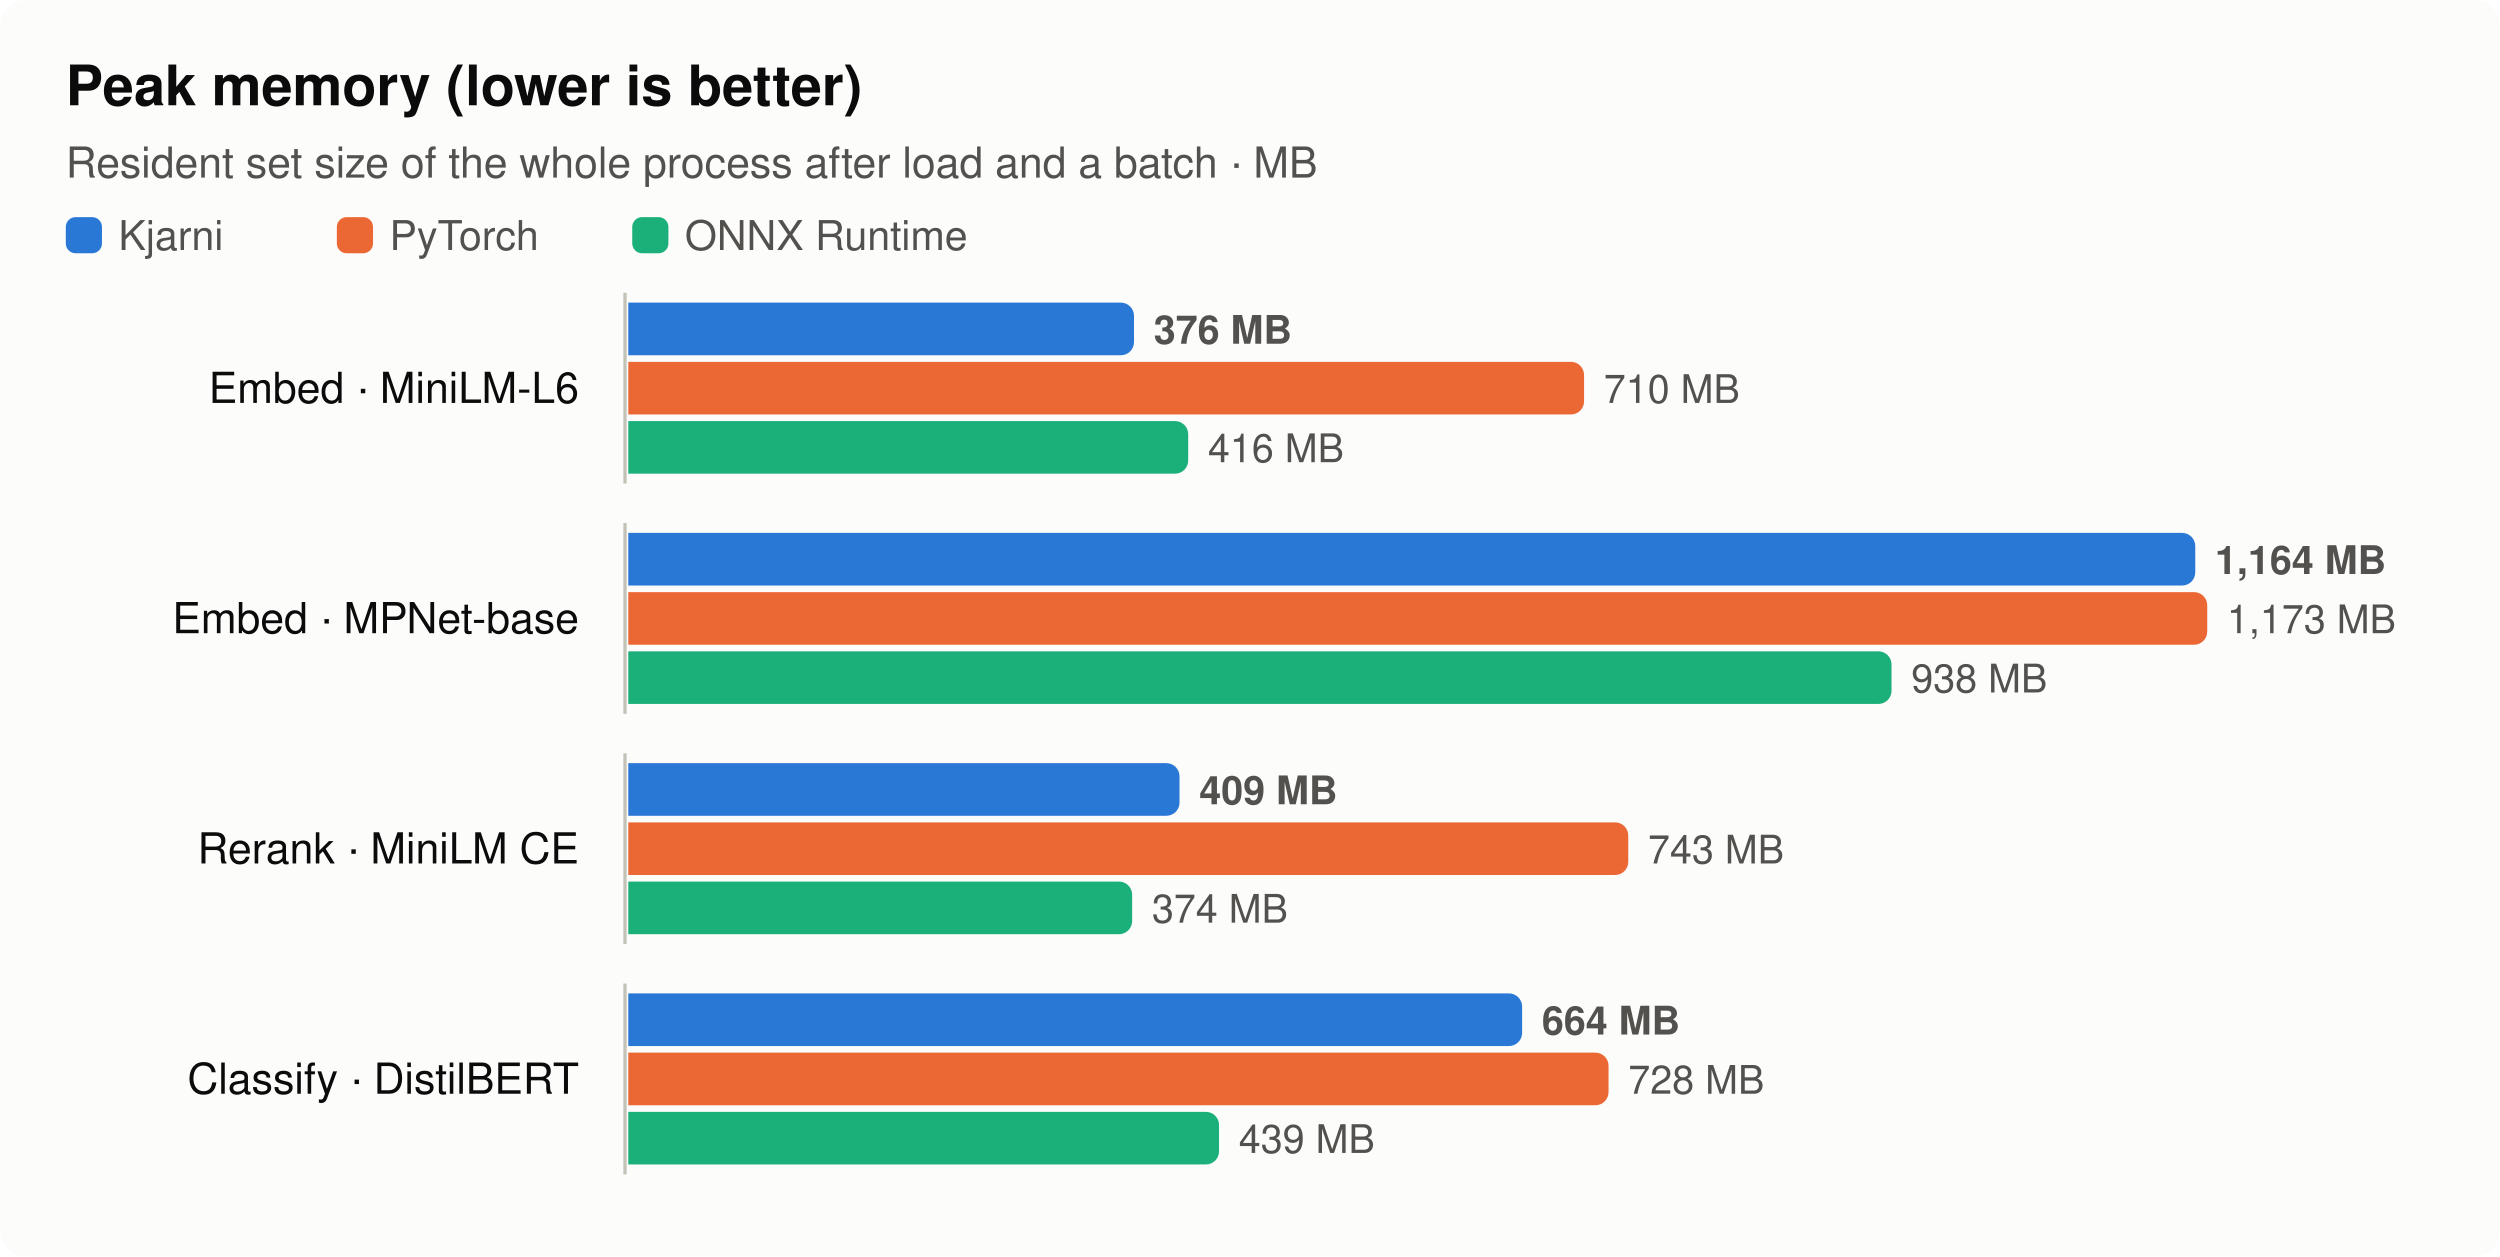
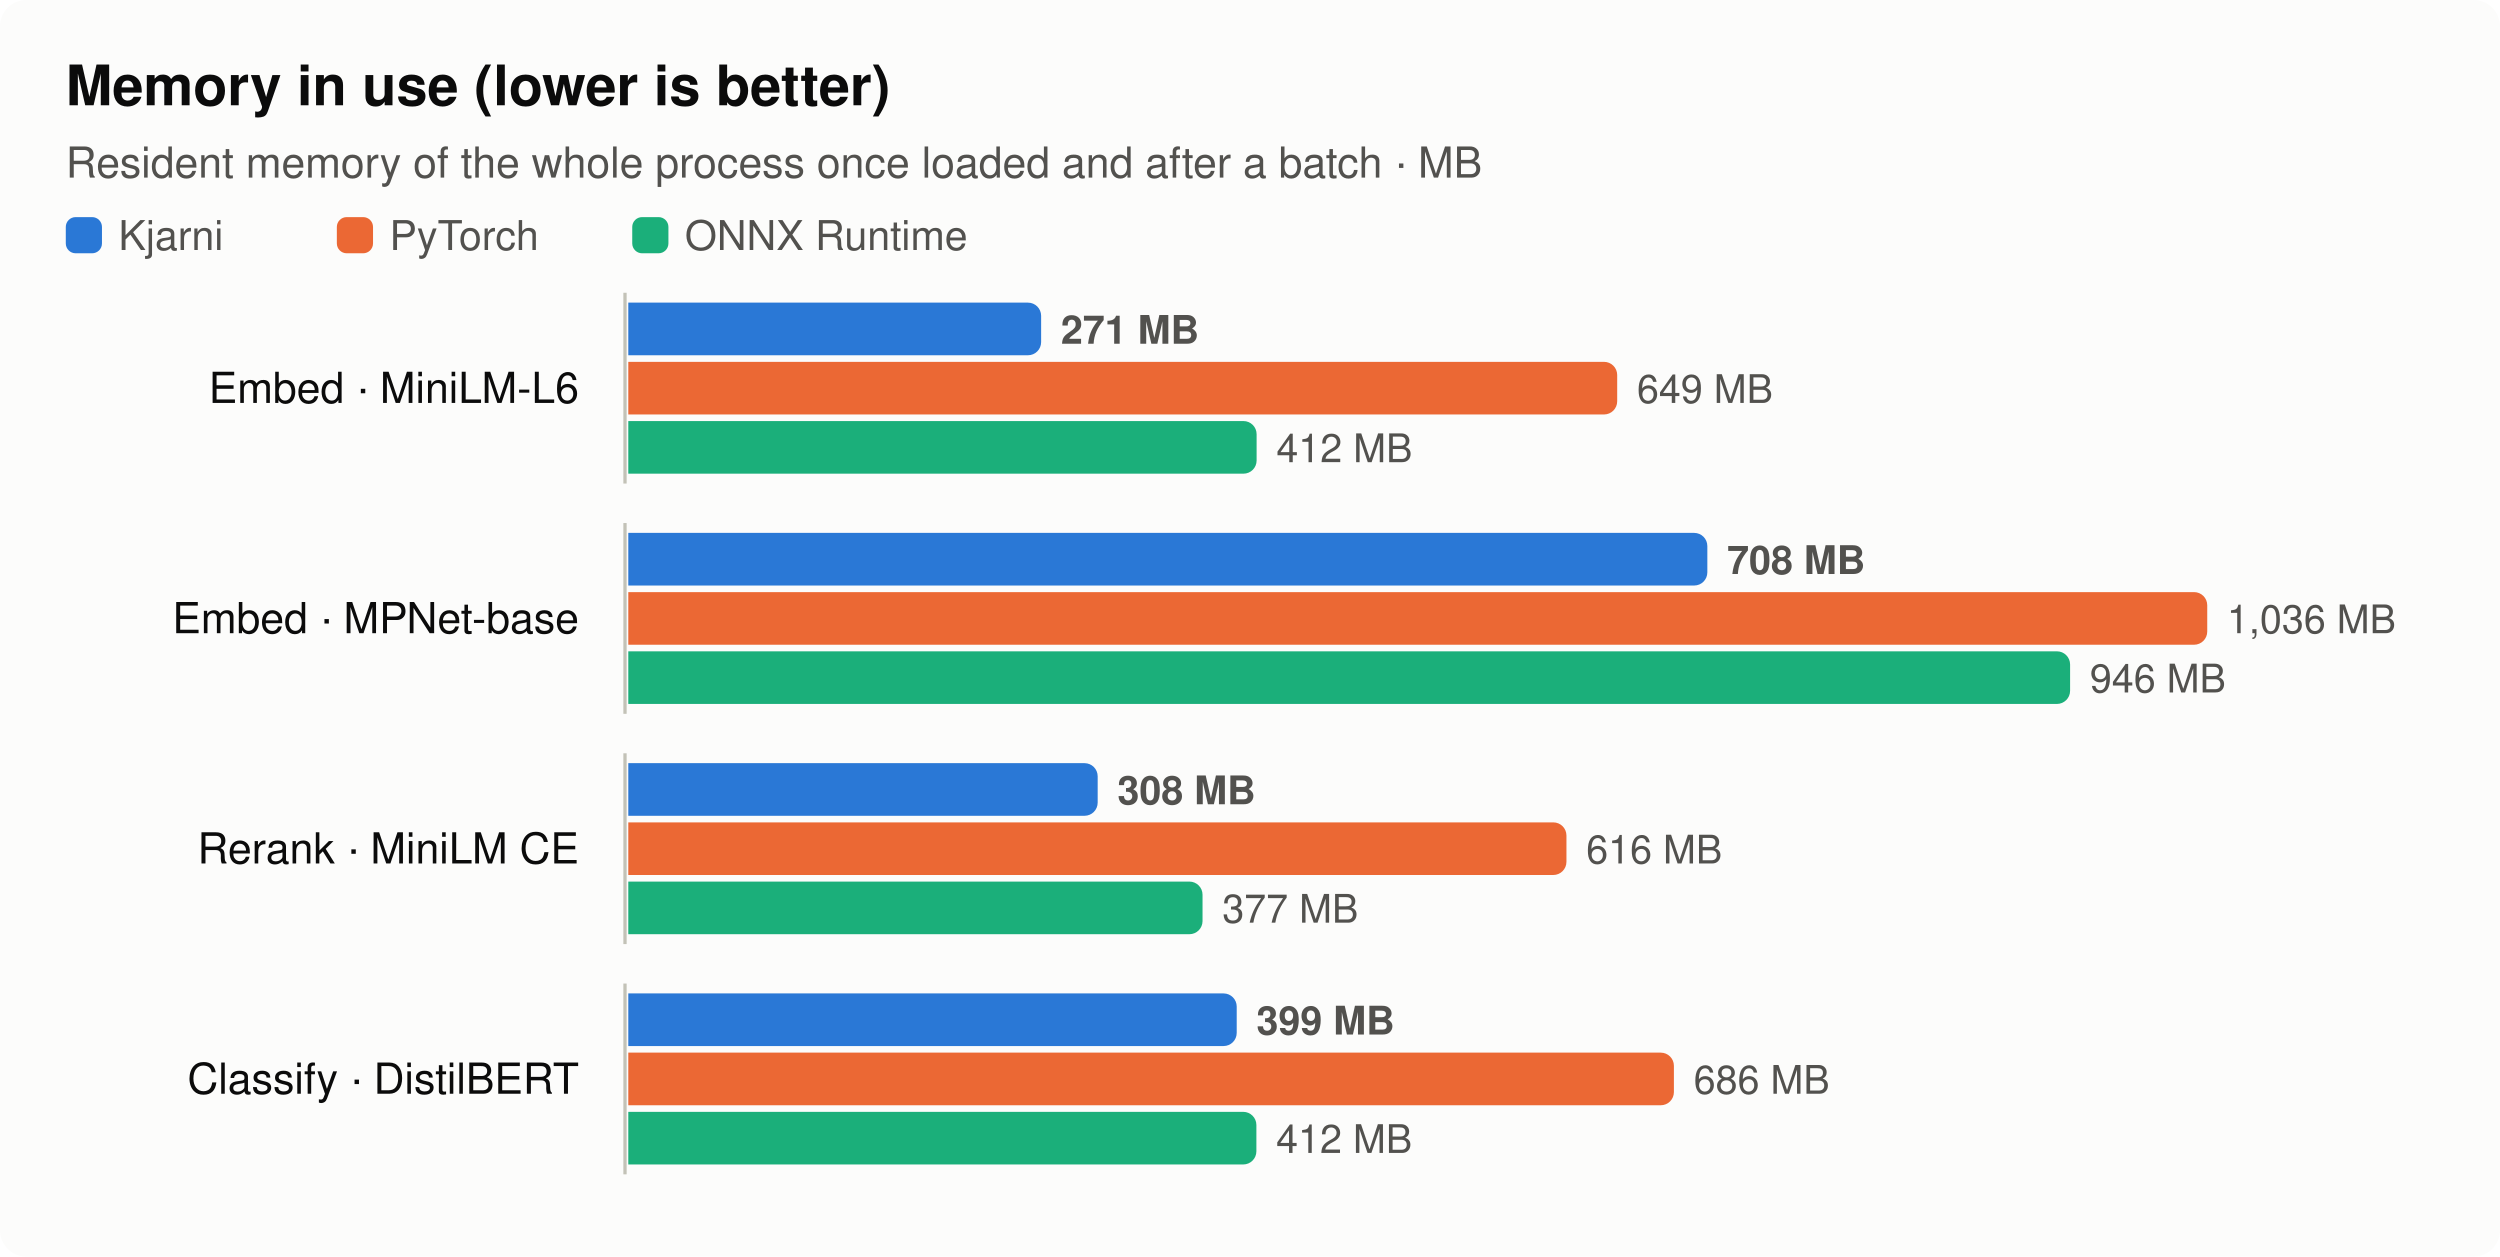
- <svg xmlns="http://www.w3.org/2000/svg" width="760" height="382" viewBox="0 0 760 382" font-family="-apple-system, BlinkMacSystemFont, 'Segoe UI', Helvetica, Arial, sans-serif" role="img" aria-label="Peak memory (lower is better)">
+ <svg xmlns="http://www.w3.org/2000/svg" width="760" height="382" viewBox="0 0 760 382" font-family="-apple-system, BlinkMacSystemFont, 'Segoe UI', Helvetica, Arial, sans-serif" role="img" aria-label="Memory in use (lower is better)">
  <rect width="760" height="382" rx="8" fill="#fcfcfb" />
-   <text x="20" y="32" font-size="17" font-weight="600" fill="#0b0b0b">Peak memory (lower is better)</text>
-   <text x="20" y="54" font-size="13" fill="#52514e">Resident set size of the whole process after load and a batch · MB</text>
+   <text x="20" y="32" font-size="17" font-weight="600" fill="#0b0b0b">Memory in use (lower is better)</text>
+   <text x="20" y="54" font-size="13" fill="#52514e">Resident memory of the whole process once loaded and after a batch · MB</text>
  <rect x="20" y="66" width="11" height="11" rx="3" fill="#2a78d6" />
  <text x="36" y="76" font-size="12.5" fill="#52514e">Kjarni</text>
  <rect x="102.4" y="66" width="11" height="11" rx="3" fill="#eb6834" />
  <text x="118.4" y="76" font-size="12.5" fill="#52514e">PyTorch</text>
  <rect x="192.2" y="66" width="11" height="11" rx="3" fill="#1baf7a" />
  <text x="208.2" y="76" font-size="12.5" fill="#52514e">ONNX Runtime</text>
  <text x="176" y="122.5" text-anchor="end" font-size="13" fill="#0b0b0b">Embed · MiniLM-L6</text>
  <line x1="190" y1="89" x2="190" y2="147" stroke="#c3c2b7" stroke-width="1" />
-   <path d="M191,92 h149.739 a4,4 0 0 1 4,4 v8 a4,4 0 0 1 -4,4 h-149.739 z" fill="#2a78d6" />
-   <text x="350.739" y="104.5" font-size="12" fill="#52514e" font-weight="600">376 MB</text>
-   <path d="M191,110 h286.56 a4,4 0 0 1 4,4 v8 a4,4 0 0 1 -4,4 h-286.56 z" fill="#eb6834" />
-   <text x="487.56" y="122.5" font-size="12" fill="#52514e">710 MB</text>
-   <path d="M191,128 h166.212 a4,4 0 0 1 4,4 v8 a4,4 0 0 1 -4,4 h-166.212 z" fill="#1baf7a" />
-   <text x="367.212" y="140.5" font-size="12" fill="#52514e">416 MB</text>
+   <path d="M191,92 h121.503 a4,4 0 0 1 4,4 v8 a4,4 0 0 1 -4,4 h-121.503 z" fill="#2a78d6" />
+   <text x="322.503" y="104.5" font-size="12" fill="#52514e" font-weight="600">271 MB</text>
+   <path d="M191,110 h296.626 a4,4 0 0 1 4,4 v8 a4,4 0 0 1 -4,4 h-296.626 z" fill="#eb6834" />
+   <text x="497.626" y="122.5" font-size="12" fill="#52514e">649 MB</text>
+   <path d="M191,128 h187.01 a4,4 0 0 1 4,4 v8 a4,4 0 0 1 -4,4 h-187.01 z" fill="#1baf7a" />
+   <text x="388.01" y="140.5" font-size="12" fill="#52514e">412 MB</text>
  <text x="176" y="192.5" text-anchor="end" font-size="13" fill="#0b0b0b">Embed · MPNet-base</text>
  <line x1="190" y1="159" x2="190" y2="217" stroke="#c3c2b7" stroke-width="1" />
-   <path d="M191,162 h472.361 a4,4 0 0 1 4,4 v8 a4,4 0 0 1 -4,4 h-472.361 z" fill="#2a78d6" />
-   <text x="673.361" y="174.5" font-size="12" fill="#52514e" font-weight="600">1,164 MB</text>
+   <path d="M191,162 h324.031 a4,4 0 0 1 4,4 v8 a4,4 0 0 1 -4,4 h-324.031 z" fill="#2a78d6" />
+   <text x="525.031" y="174.5" font-size="12" fill="#52514e" font-weight="600">708 MB</text>
  <path d="M191,180 h476.0 a4,4 0 0 1 4,4 v8 a4,4 0 0 1 -4,4 h-476.0 z" fill="#eb6834" />
-   <text x="677.0" y="192.5" font-size="12" fill="#52514e">1,173 MB</text>
-   <path d="M191,198 h380.025 a4,4 0 0 1 4,4 v8 a4,4 0 0 1 -4,4 h-380.025 z" fill="#1baf7a" />
-   <text x="581.025" y="210.5" font-size="12" fill="#52514e">938 MB</text>
+   <text x="677.0" y="192.5" font-size="12" fill="#52514e">1,036 MB</text>
+   <path d="M191,198 h434.308 a4,4 0 0 1 4,4 v8 a4,4 0 0 1 -4,4 h-434.308 z" fill="#1baf7a" />
+   <text x="635.308" y="210.5" font-size="12" fill="#52514e">946 MB</text>
  <text x="176" y="262.5" text-anchor="end" font-size="13" fill="#0b0b0b">Rerank · MiniLM CE</text>
  <line x1="190" y1="229" x2="190" y2="287" stroke="#c3c2b7" stroke-width="1" />
-   <path d="M191,232 h163.579 a4,4 0 0 1 4,4 v8 a4,4 0 0 1 -4,4 h-163.579 z" fill="#2a78d6" />
-   <text x="364.579" y="244.5" font-size="12" fill="#52514e" font-weight="600">409 MB</text>
-   <path d="M191,250 h299.991 a4,4 0 0 1 4,4 v8 a4,4 0 0 1 -4,4 h-299.991 z" fill="#eb6834" />
-   <text x="500.991" y="262.5" font-size="12" fill="#52514e">743 MB</text>
-   <path d="M191,268 h149.174 a4,4 0 0 1 4,4 v8 a4,4 0 0 1 -4,4 h-149.174 z" fill="#1baf7a" />
-   <text x="350.174" y="280.5" font-size="12" fill="#52514e">374 MB</text>
+   <path d="M191,232 h138.694 a4,4 0 0 1 4,4 v8 a4,4 0 0 1 -4,4 h-138.694 z" fill="#2a78d6" />
+   <text x="339.694" y="244.5" font-size="12" fill="#52514e" font-weight="600">308 MB</text>
+   <path d="M191,250 h281.199 a4,4 0 0 1 4,4 v8 a4,4 0 0 1 -4,4 h-281.199 z" fill="#eb6834" />
+   <text x="482.199" y="262.5" font-size="12" fill="#52514e">616 MB</text>
+   <path d="M191,268 h170.572 a4,4 0 0 1 4,4 v8 a4,4 0 0 1 -4,4 h-170.572 z" fill="#1baf7a" />
+   <text x="371.572" y="280.5" font-size="12" fill="#52514e">377 MB</text>
  <text x="176" y="332.5" text-anchor="end" font-size="13" fill="#0b0b0b">Classify · DistilBERT</text>
  <line x1="190" y1="299" x2="190" y2="357" stroke="#c3c2b7" stroke-width="1" />
-   <path d="M191,302 h267.725 a4,4 0 0 1 4,4 v8 a4,4 0 0 1 -4,4 h-267.725 z" fill="#2a78d6" />
-   <text x="468.725" y="314.5" font-size="12" fill="#52514e" font-weight="600">664 MB</text>
-   <path d="M191,320 h293.999 a4,4 0 0 1 4,4 v8 a4,4 0 0 1 -4,4 h-293.999 z" fill="#eb6834" />
-   <text x="494.999" y="332.5" font-size="12" fill="#52514e">728 MB</text>
-   <path d="M191,338 h175.587 a4,4 0 0 1 4,4 v8 a4,4 0 0 1 -4,4 h-175.587 z" fill="#1baf7a" />
-   <text x="376.587" y="350.5" font-size="12" fill="#52514e">439 MB</text>
+   <path d="M191,302 h180.961 a4,4 0 0 1 4,4 v8 a4,4 0 0 1 -4,4 h-180.961 z" fill="#2a78d6" />
+   <text x="381.961" y="314.5" font-size="12" fill="#52514e" font-weight="600">399 MB</text>
+   <path d="M191,320 h313.868 a4,4 0 0 1 4,4 v8 a4,4 0 0 1 -4,4 h-313.868 z" fill="#eb6834" />
+   <text x="514.868" y="332.5" font-size="12" fill="#52514e">686 MB</text>
+   <path d="M191,338 h186.941 a4,4 0 0 1 4,4 v8 a4,4 0 0 1 -4,4 h-186.941 z" fill="#1baf7a" />
+   <text x="387.941" y="350.5" font-size="12" fill="#52514e">412 MB</text>
</svg>
